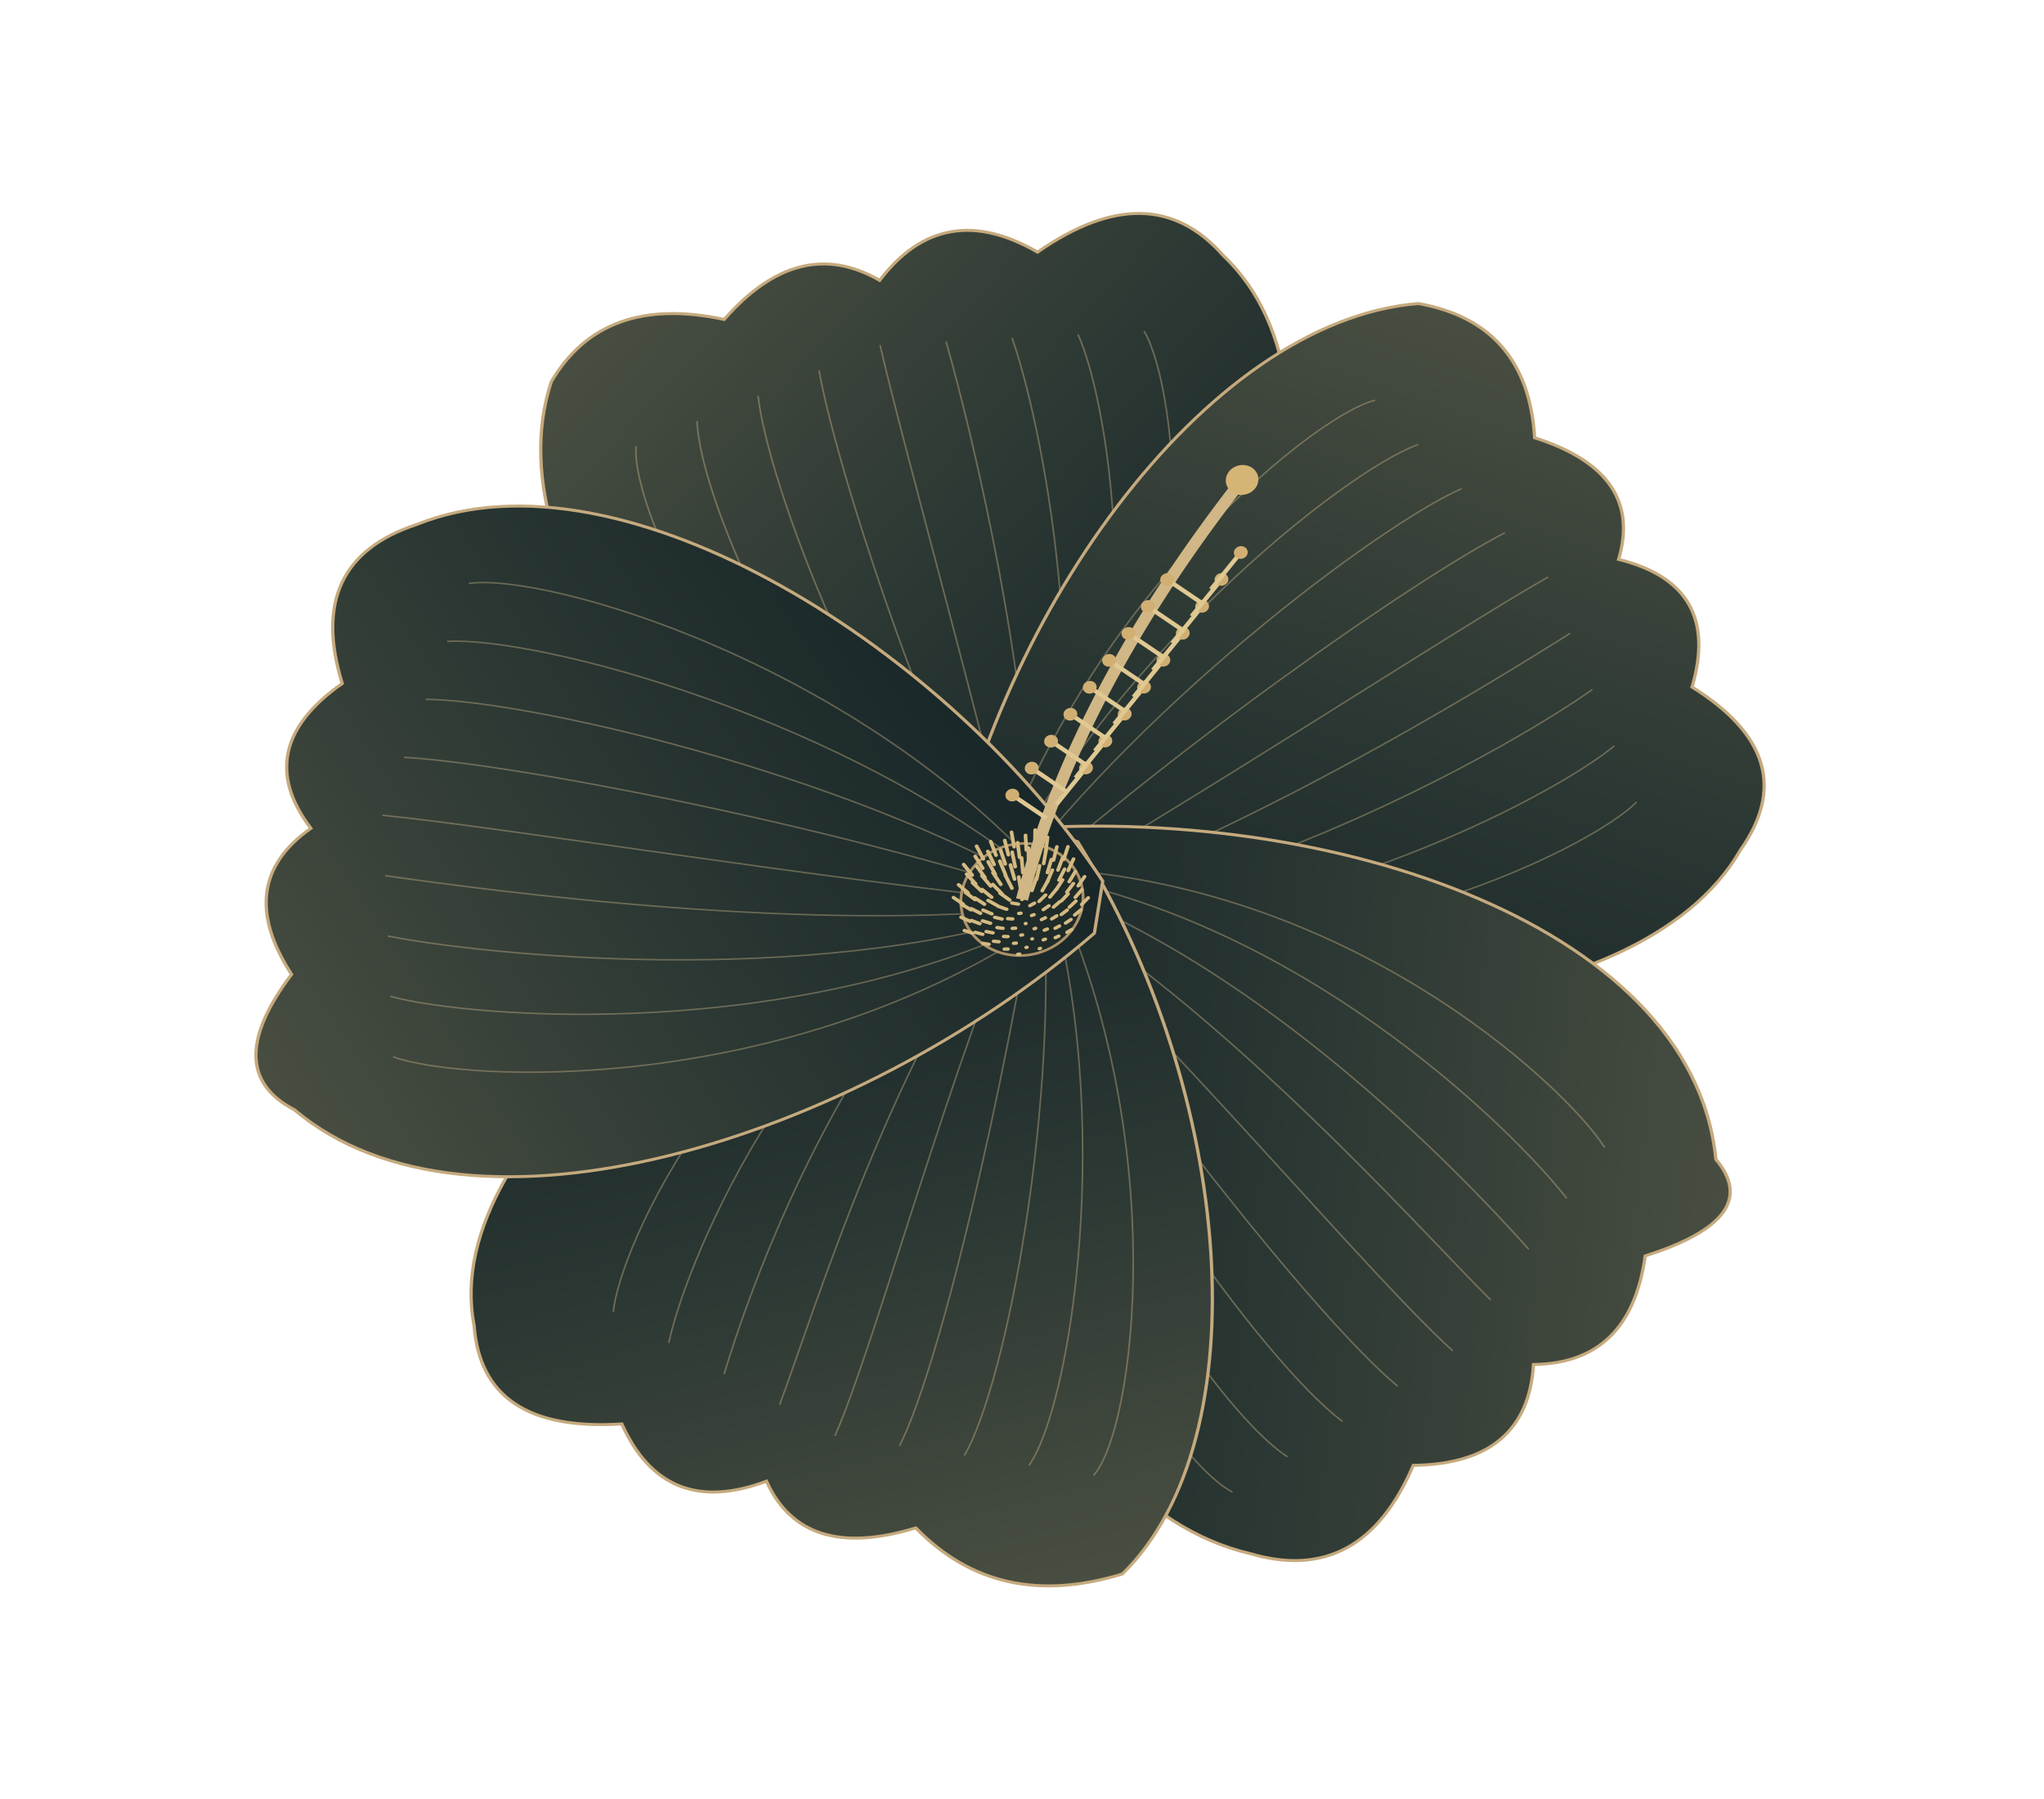
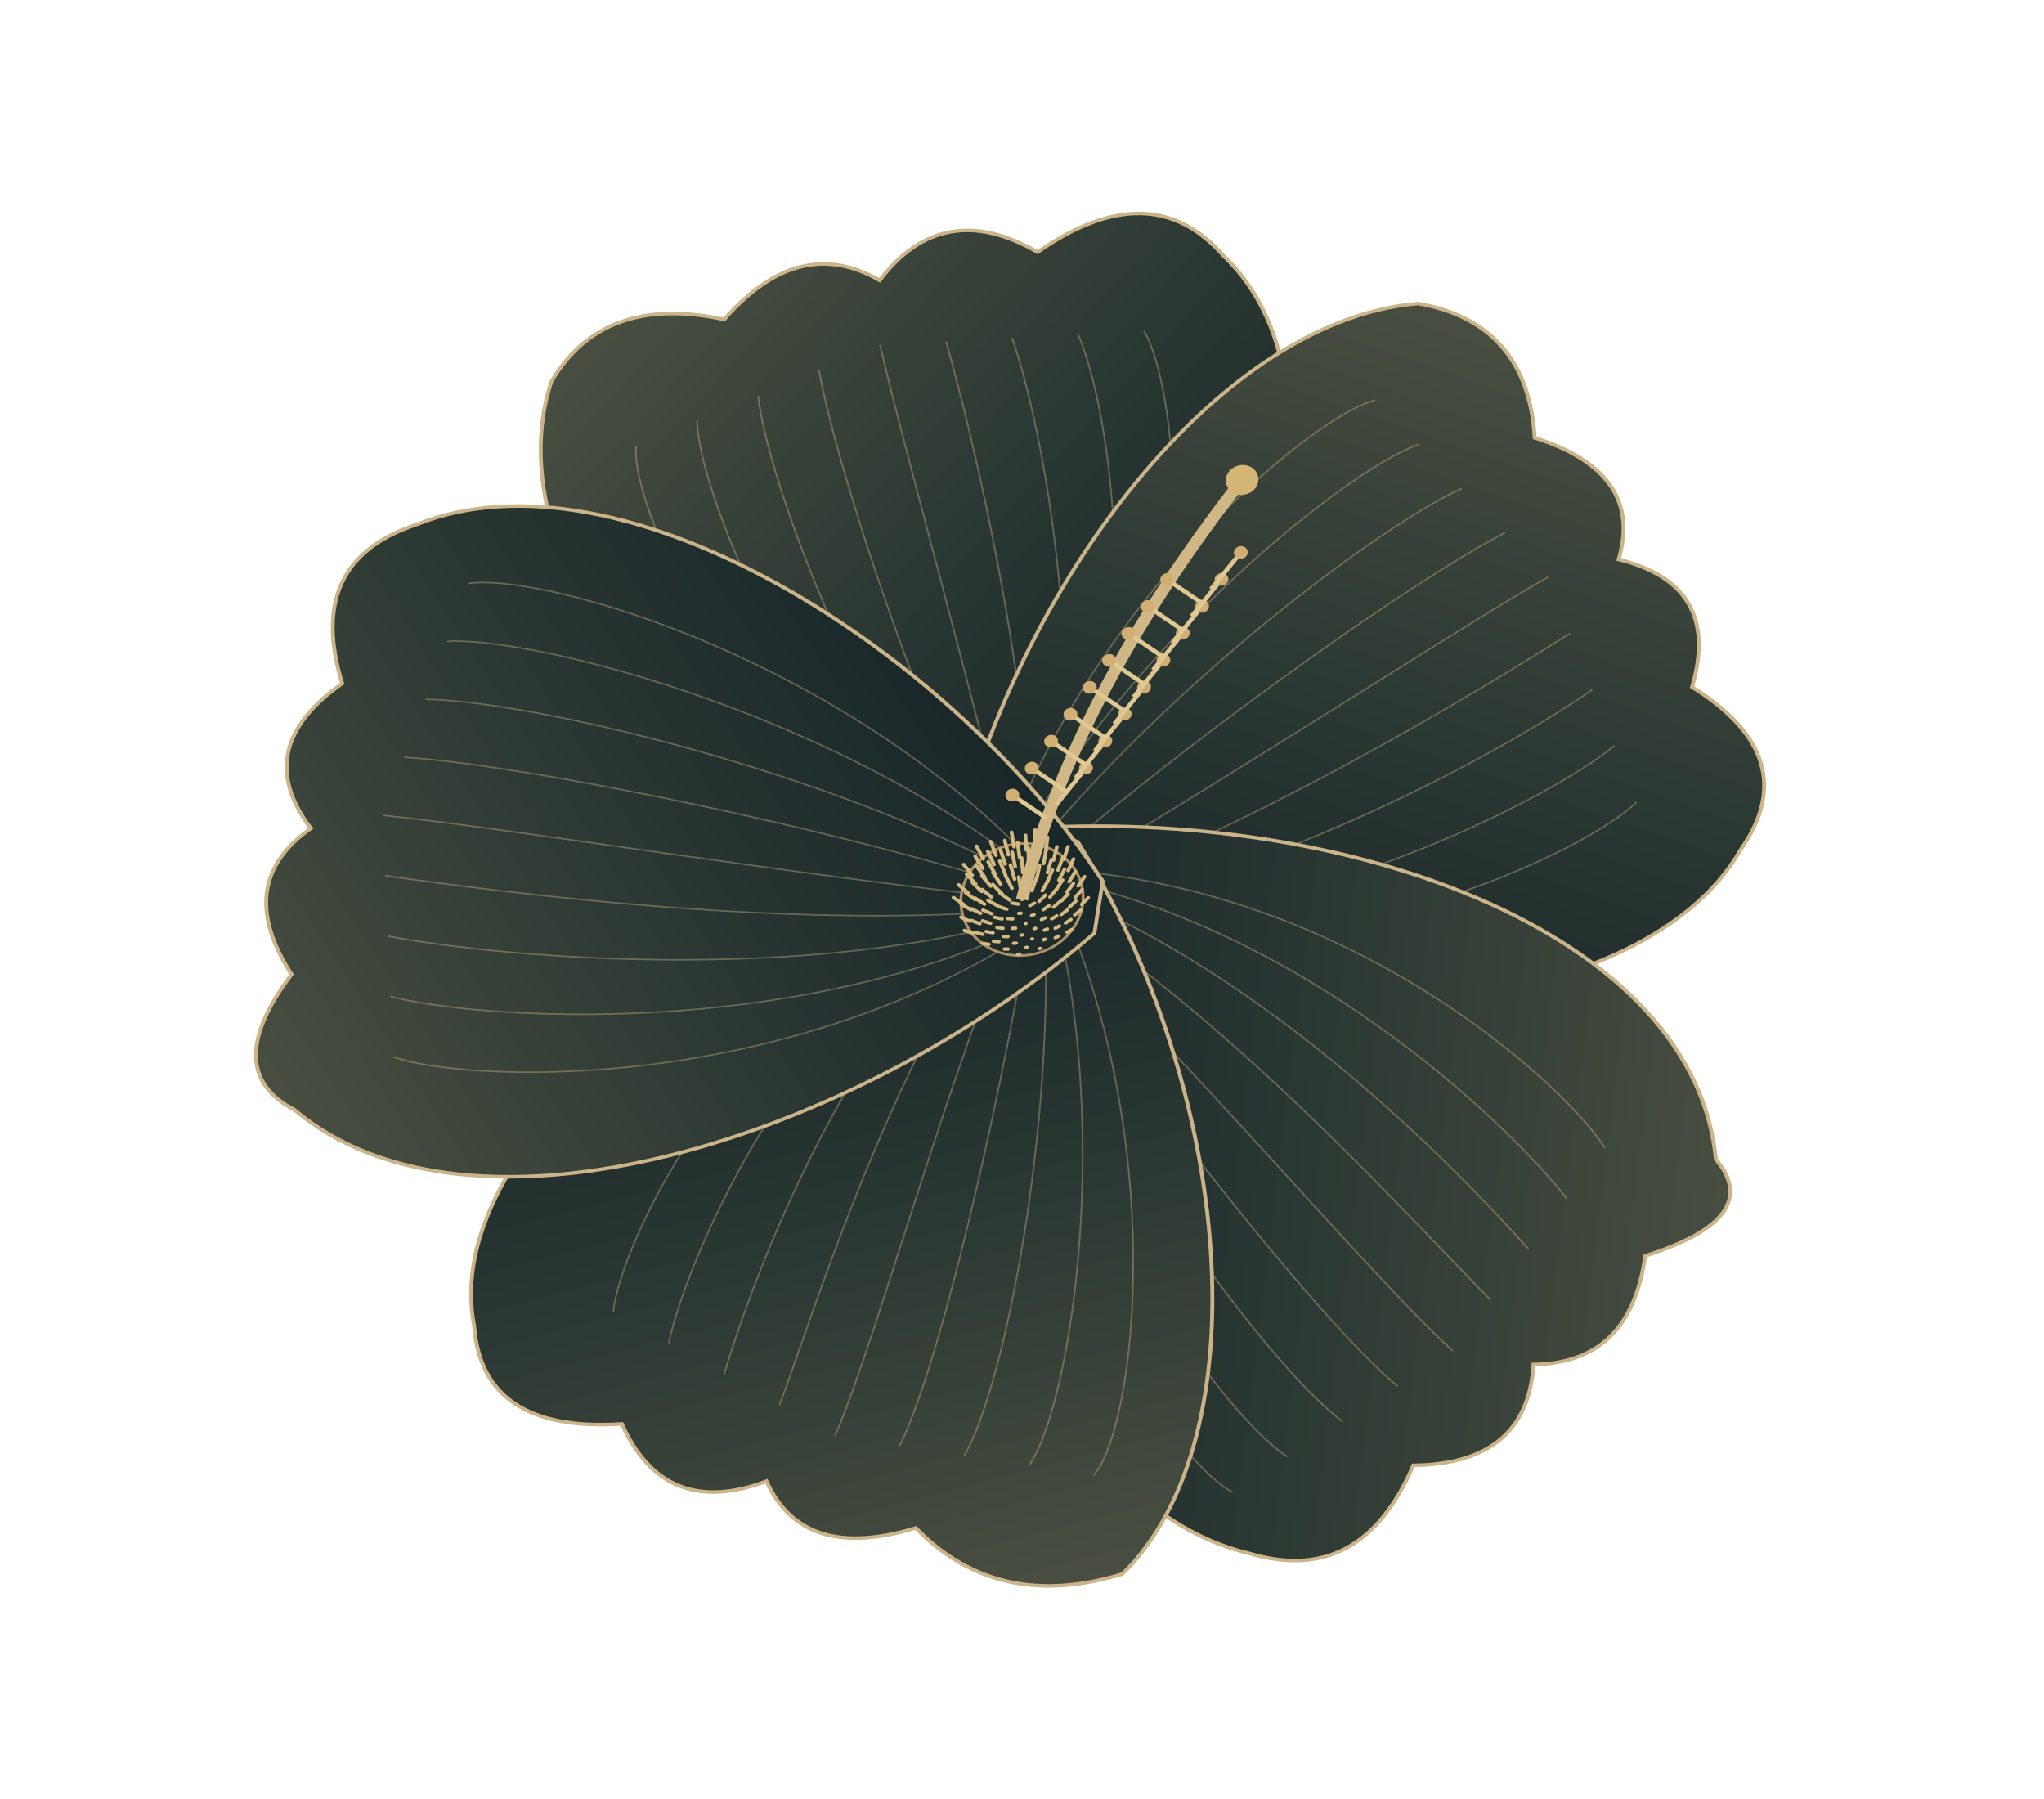
<svg xmlns="http://www.w3.org/2000/svg" viewBox="0 18 500 440" fill="none">
  <defs>
    <linearGradient id="petal" x1="0" y1="0" x2=".7" y2="1">
      <stop stop-color="#4d5143" />
      <stop offset=".55" stop-color="#293632" />
      <stop offset="1" stop-color="#152327" />
    </linearGradient>
  </defs>
  <g transform="translate(250 238) rotate(-12) scale(1 .91)">
    <g transform="rotate(-0.864)">
-       <path d="M-7 19C-68.6 -30.914 -109.76 -116.787 -83.815 -163.746Q-66.64 -183.746 -39.2 -169.746Q-16.66 -187.746 0 -170.746Q19.6 -188.746 39.2 -168.746Q70.56 -182.746 83.3 -156.746C110.74 -111.635 63.7 -25.762 7 19Z" fill="url(#petal)" stroke="#c5aa7e" stroke-width=".8" />
-       <path d="M-5 7C-58.8 -48.089 -72.055 -125.375 -67.155 -141.746" stroke="#cdb68b" stroke-width=".4" opacity=".4" />
-       <path d="M-3.75 7C-44.1 -48.089 -54.905 -125.375 -51.23 -144.746" stroke="#cdb68b" stroke-width=".4" opacity=".4" />
-       <path d="M-2.5 7C-29.4 -48.089 -37.755 -125.375 -35.305 -147.746" stroke="#cdb68b" stroke-width=".4" opacity=".4" />
-       <path d="M-1.25 7C-14.7 -48.089 -20.605 -125.375 -19.38 -150.746" stroke="#cdb68b" stroke-width=".4" opacity=".4" />
-       <path d="M0 7C0 -48.089 -3.455 -125.375 -3.455 -153.746" stroke="#cdb68b" stroke-width=".4" opacity=".4" />
-       <path d="M1.25 7C14.7 -48.089 13.695 -125.375 12.47 -150.746" stroke="#cdb68b" stroke-width=".4" opacity=".4" />
-       <path d="M2.5 7C29.4 -48.089 30.845 -125.375 28.395 -147.746" stroke="#cdb68b" stroke-width=".4" opacity=".4" />
-       <path d="M3.75 7C44.1 -48.089 47.995 -125.375 44.32 -144.746" stroke="#cdb68b" stroke-width=".4" opacity=".4" />
-       <path d="M5 7C58.8 -48.089 65.145 -125.375 60.245 -141.746" stroke="#cdb68b" stroke-width=".4" opacity=".4" />
+       <defs>
+         <clipPath id="petal-0-0">
+           <path d="M-7 19C-68.6 -30.914 -109.76 -116.787 -83.815 -163.746Q-66.64 -183.746 -39.2 -169.746Q-16.66 -187.746 0 -170.746Q19.6 -188.746 39.2 -168.746Q70.56 -182.746 83.3 -156.746C110.74 -111.635 63.7 -25.762 7 19Z" />
+         </clipPath>
+       </defs>
+       <path d="M-7 19C-68.6 -30.914 -109.76 -116.787 -83.815 -163.746Q-66.64 -183.746 -39.2 -169.746Q-16.66 -187.746 0 -170.746Q19.6 -188.746 39.2 -168.746Q70.56 -182.746 83.3 -156.746C110.74 -111.635 63.7 -25.762 7 19Z" fill="url(#petal)" stroke="#cbb489" stroke-width=".95" />
+       <g clip-path="url(#petal-0-0)">
+         <path d="M-5 7C-58.8 -48.089 -72.055 -125.375 -67.155 -141.746" stroke="#cdb68b" stroke-width=".4" opacity=".4" />
+         <path d="M-3.75 7C-44.1 -48.089 -54.905 -125.375 -51.23 -144.746" stroke="#cdb68b" stroke-width=".4" opacity=".4" />
+         <path d="M-2.5 7C-29.4 -48.089 -37.755 -125.375 -35.305 -147.746" stroke="#cdb68b" stroke-width=".4" opacity=".4" />
+         <path d="M-1.25 7C-14.7 -48.089 -20.605 -125.375 -19.38 -150.746" stroke="#cdb68b" stroke-width=".4" opacity=".4" />
+         <path d="M0 7C0 -48.089 -3.455 -125.375 -3.455 -153.746" stroke="#cdb68b" stroke-width=".4" opacity=".4" />
+         <path d="M1.25 7C14.7 -48.089 13.695 -125.375 12.47 -150.746" stroke="#cdb68b" stroke-width=".4" opacity=".4" />
+         <path d="M2.5 7C29.4 -48.089 30.845 -125.375 28.395 -147.746" stroke="#cdb68b" stroke-width=".4" opacity=".4" />
+         <path d="M3.75 7C44.1 -48.089 47.995 -125.375 44.32 -144.746" stroke="#cdb68b" stroke-width=".4" opacity=".4" />
+         <path d="M5 7C58.8 -48.089 65.145 -125.375 60.245 -141.746" stroke="#cdb68b" stroke-width=".4" opacity=".4" />
+       </g>
    </g>
    <g transform="rotate(70.694)">
-       <path d="M-7 19C-68.6 -30.706 -109.76 -116.001 -85.586 -162.59Q-66.64 -182.59 -39.2 -168.59Q-16.66 -186.59 0 -169.59Q19.6 -187.59 39.2 -167.59Q70.56 -181.59 83.3 -155.59C110.74 -110.884 63.7 -25.588 7 19Z" fill="url(#petal)" stroke="#c5aa7e" stroke-width=".8" />
-       <path d="M-5 7C-58.8 -47.765 -73.826 -124.531 -68.926 -140.59" stroke="#cdb68b" stroke-width=".4" opacity=".4" />
-       <path d="M-3.75 7C-44.1 -47.765 -56.676 -124.531 -53.001 -143.59" stroke="#cdb68b" stroke-width=".4" opacity=".4" />
-       <path d="M-2.5 7C-29.4 -47.765 -39.526 -124.531 -37.076 -146.59" stroke="#cdb68b" stroke-width=".4" opacity=".4" />
-       <path d="M-1.25 7C-14.7 -47.765 -22.376 -124.531 -21.151 -149.59" stroke="#cdb68b" stroke-width=".4" opacity=".4" />
-       <path d="M0 7C0 -47.765 -5.226 -124.531 -5.226 -152.59" stroke="#cdb68b" stroke-width=".4" opacity=".4" />
-       <path d="M1.25 7C14.7 -47.765 11.924 -124.531 10.699 -149.59" stroke="#cdb68b" stroke-width=".4" opacity=".4" />
-       <path d="M2.5 7C29.4 -47.765 29.074 -124.531 26.624 -146.59" stroke="#cdb68b" stroke-width=".4" opacity=".4" />
-       <path d="M3.75 7C44.1 -47.765 46.224 -124.531 42.549 -143.59" stroke="#cdb68b" stroke-width=".4" opacity=".4" />
-       <path d="M5 7C58.8 -47.765 63.374 -124.531 58.474 -140.59" stroke="#cdb68b" stroke-width=".4" opacity=".4" />
+       <defs>
+         <clipPath id="petal-0-1">
+           <path d="M-7 19C-68.6 -30.706 -109.76 -116.001 -85.586 -162.59Q-66.64 -182.59 -39.2 -168.59Q-16.66 -186.59 0 -169.59Q19.6 -187.59 39.2 -167.59Q70.56 -181.59 83.3 -155.59C110.74 -110.884 63.7 -25.588 7 19Z" />
+         </clipPath>
+       </defs>
+       <path d="M-7 19C-68.6 -30.706 -109.76 -116.001 -85.586 -162.59Q-66.64 -182.59 -39.2 -168.59Q-16.66 -186.59 0 -169.59Q19.6 -187.59 39.2 -167.59Q70.56 -181.59 83.3 -155.59C110.74 -110.884 63.7 -25.588 7 19Z" fill="url(#petal)" stroke="#cbb489" stroke-width=".95" />
+       <g clip-path="url(#petal-0-1)">
+         <path d="M-5 7C-58.8 -47.765 -73.826 -124.531 -68.926 -140.59" stroke="#cdb68b" stroke-width=".4" opacity=".4" />
+         <path d="M-3.75 7C-44.1 -47.765 -56.676 -124.531 -53.001 -143.59" stroke="#cdb68b" stroke-width=".4" opacity=".4" />
+         <path d="M-2.5 7C-29.4 -47.765 -39.526 -124.531 -37.076 -146.59" stroke="#cdb68b" stroke-width=".4" opacity=".4" />
+         <path d="M-1.25 7C-14.7 -47.765 -22.376 -124.531 -21.151 -149.59" stroke="#cdb68b" stroke-width=".4" opacity=".4" />
+         <path d="M0 7C0 -47.765 -5.226 -124.531 -5.226 -152.59" stroke="#cdb68b" stroke-width=".4" opacity=".4" />
+         <path d="M1.25 7C14.7 -47.765 11.924 -124.531 10.699 -149.59" stroke="#cdb68b" stroke-width=".4" opacity=".4" />
+         <path d="M2.5 7C29.4 -47.765 29.074 -124.531 26.624 -146.59" stroke="#cdb68b" stroke-width=".4" opacity=".4" />
+         <path d="M3.75 7C44.1 -47.765 46.224 -124.531 42.549 -143.59" stroke="#cdb68b" stroke-width=".4" opacity=".4" />
+         <path d="M5 7C58.8 -47.765 63.374 -124.531 58.474 -140.59" stroke="#cdb68b" stroke-width=".4" opacity=".4" />
+       </g>
    </g>
    <g transform="rotate(146.789)">
-       <path d="M-7 19C-68.6 -32.63 -109.76 -123.269 -69.206 -173.278Q-66.64 -193.278 -39.2 -179.278Q-16.66 -197.278 0 -180.278Q19.6 -198.278 39.2 -178.278Q70.56 -192.278 83.3 -166.278C110.74 -117.831 63.7 -27.192 7 19Z" fill="url(#petal)" stroke="#c5aa7e" stroke-width=".8" />
-       <path d="M-5 7C-58.8 -50.758 -57.446 -132.333 -52.546 -151.278" stroke="#cdb68b" stroke-width=".4" opacity=".4" />
-       <path d="M-3.75 7C-44.1 -50.758 -40.296 -132.333 -36.621 -154.278" stroke="#cdb68b" stroke-width=".4" opacity=".4" />
-       <path d="M-2.5 7C-29.4 -50.758 -23.146 -132.333 -20.696 -157.278" stroke="#cdb68b" stroke-width=".4" opacity=".4" />
-       <path d="M-1.25 7C-14.7 -50.758 -5.996 -132.333 -4.771 -160.278" stroke="#cdb68b" stroke-width=".4" opacity=".4" />
-       <path d="M0 7C0 -50.758 11.154 -132.333 11.154 -163.278" stroke="#cdb68b" stroke-width=".4" opacity=".4" />
-       <path d="M1.25 7C14.7 -50.758 28.304 -132.333 27.079 -160.278" stroke="#cdb68b" stroke-width=".4" opacity=".4" />
-       <path d="M2.5 7C29.4 -50.758 45.454 -132.333 43.004 -157.278" stroke="#cdb68b" stroke-width=".4" opacity=".4" />
-       <path d="M3.75 7C44.1 -50.758 62.604 -132.333 58.929 -154.278" stroke="#cdb68b" stroke-width=".4" opacity=".4" />
-       <path d="M5 7C58.8 -50.758 79.754 -132.333 74.854 -151.278" stroke="#cdb68b" stroke-width=".4" opacity=".4" />
+       <defs>
+         <clipPath id="petal-0-2">
+           <path d="M-7 19C-68.6 -32.63 -109.76 -123.269 -69.206 -173.278Q-66.64 -193.278 -39.2 -179.278Q-16.66 -197.278 0 -180.278Q19.6 -198.278 39.2 -178.278Q70.56 -192.278 83.3 -166.278C110.74 -117.831 63.7 -27.192 7 19Z" />
+         </clipPath>
+       </defs>
+       <path d="M-7 19C-68.6 -32.63 -109.76 -123.269 -69.206 -173.278Q-66.64 -193.278 -39.2 -179.278Q-16.66 -197.278 0 -180.278Q19.6 -198.278 39.2 -178.278Q70.56 -192.278 83.3 -166.278C110.74 -117.831 63.7 -27.192 7 19Z" fill="url(#petal)" stroke="#cbb489" stroke-width=".95" />
+       <g clip-path="url(#petal-0-2)">
+         <path d="M-5 7C-58.8 -50.758 -57.446 -132.333 -52.546 -151.278" stroke="#cdb68b" stroke-width=".4" opacity=".4" />
+         <path d="M-3.75 7C-44.1 -50.758 -40.296 -132.333 -36.621 -154.278" stroke="#cdb68b" stroke-width=".4" opacity=".4" />
+         <path d="M-2.5 7C-29.4 -50.758 -23.146 -132.333 -20.696 -157.278" stroke="#cdb68b" stroke-width=".4" opacity=".4" />
+         <path d="M-1.25 7C-14.7 -50.758 -5.996 -132.333 -4.771 -160.278" stroke="#cdb68b" stroke-width=".4" opacity=".4" />
+         <path d="M0 7C0 -50.758 11.154 -132.333 11.154 -163.278" stroke="#cdb68b" stroke-width=".4" opacity=".4" />
+         <path d="M1.25 7C14.7 -50.758 28.304 -132.333 27.079 -160.278" stroke="#cdb68b" stroke-width=".4" opacity=".4" />
+         <path d="M2.5 7C29.4 -50.758 45.454 -132.333 43.004 -157.278" stroke="#cdb68b" stroke-width=".4" opacity=".4" />
+         <path d="M3.75 7C44.1 -50.758 62.604 -132.333 58.929 -154.278" stroke="#cdb68b" stroke-width=".4" opacity=".4" />
+         <path d="M5 7C58.8 -50.758 79.754 -132.333 74.854 -151.278" stroke="#cdb68b" stroke-width=".4" opacity=".4" />
+       </g>
    </g>
    <g transform="rotate(213.198)">
-       <path d="M-7 19C-68.6 -30.003 -109.76 -113.346 -91.57 -158.686Q-66.64 -178.686 -39.2 -164.686Q-16.66 -182.686 0 -165.686Q19.6 -183.686 39.2 -163.686Q70.56 -177.686 83.3 -151.686C110.74 -108.346 63.7 -25.003 7 19Z" fill="url(#petal)" stroke="#c5aa7e" stroke-width=".8" />
-       <path d="M-5 7C-58.8 -46.672 -79.81 -121.681 -74.91 -136.686" stroke="#cdb68b" stroke-width=".4" opacity=".4" />
-       <path d="M-3.75 7C-44.1 -46.672 -62.66 -121.681 -58.985 -139.686" stroke="#cdb68b" stroke-width=".4" opacity=".4" />
-       <path d="M-2.5 7C-29.4 -46.672 -45.51 -121.681 -43.06 -142.686" stroke="#cdb68b" stroke-width=".4" opacity=".4" />
-       <path d="M-1.25 7C-14.7 -46.672 -28.36 -121.681 -27.135 -145.686" stroke="#cdb68b" stroke-width=".4" opacity=".4" />
-       <path d="M0 7C0 -46.672 -11.21 -121.681 -11.21 -148.686" stroke="#cdb68b" stroke-width=".4" opacity=".4" />
-       <path d="M1.25 7C14.7 -46.672 5.94 -121.681 4.715 -145.686" stroke="#cdb68b" stroke-width=".4" opacity=".4" />
-       <path d="M2.5 7C29.4 -46.672 23.09 -121.681 20.64 -142.686" stroke="#cdb68b" stroke-width=".4" opacity=".4" />
-       <path d="M3.75 7C44.1 -46.672 40.24 -121.681 36.565 -139.686" stroke="#cdb68b" stroke-width=".4" opacity=".4" />
-       <path d="M5 7C58.8 -46.672 57.39 -121.681 52.49 -136.686" stroke="#cdb68b" stroke-width=".4" opacity=".4" />
+       <defs>
+         <clipPath id="petal-0-3">
+           <path d="M-7 19C-68.6 -30.003 -109.76 -113.346 -91.57 -158.686Q-66.64 -178.686 -39.2 -164.686Q-16.66 -182.686 0 -165.686Q19.6 -183.686 39.2 -163.686Q70.56 -177.686 83.3 -151.686C110.74 -108.346 63.7 -25.003 7 19Z" />
+         </clipPath>
+       </defs>
+       <path d="M-7 19C-68.6 -30.003 -109.76 -113.346 -91.57 -158.686Q-66.64 -178.686 -39.2 -164.686Q-16.66 -182.686 0 -165.686Q19.6 -183.686 39.2 -163.686Q70.56 -177.686 83.3 -151.686C110.74 -108.346 63.7 -25.003 7 19Z" fill="url(#petal)" stroke="#cbb489" stroke-width=".95" />
+       <g clip-path="url(#petal-0-3)">
+         <path d="M-5 7C-58.8 -46.672 -79.81 -121.681 -74.91 -136.686" stroke="#cdb68b" stroke-width=".4" opacity=".4" />
+         <path d="M-3.75 7C-44.1 -46.672 -62.66 -121.681 -58.985 -139.686" stroke="#cdb68b" stroke-width=".4" opacity=".4" />
+         <path d="M-2.5 7C-29.4 -46.672 -45.51 -121.681 -43.06 -142.686" stroke="#cdb68b" stroke-width=".4" opacity=".4" />
+         <path d="M-1.25 7C-14.7 -46.672 -28.36 -121.681 -27.135 -145.686" stroke="#cdb68b" stroke-width=".4" opacity=".4" />
+         <path d="M0 7C0 -46.672 -11.21 -121.681 -11.21 -148.686" stroke="#cdb68b" stroke-width=".4" opacity=".4" />
+         <path d="M1.25 7C14.7 -46.672 5.94 -121.681 4.715 -145.686" stroke="#cdb68b" stroke-width=".4" opacity=".4" />
+         <path d="M2.5 7C29.4 -46.672 23.09 -121.681 20.64 -142.686" stroke="#cdb68b" stroke-width=".4" opacity=".4" />
+         <path d="M3.75 7C44.1 -46.672 40.24 -121.681 36.565 -139.686" stroke="#cdb68b" stroke-width=".4" opacity=".4" />
+         <path d="M5 7C58.8 -46.672 57.39 -121.681 52.49 -136.686" stroke="#cdb68b" stroke-width=".4" opacity=".4" />
+       </g>
    </g>
    <g transform="rotate(289.341)">
-       <path d="M-7 19C-68.6 -31.95 -109.76 -120.699 -74.998 -169.499Q-66.64 -189.499 -39.2 -175.499Q-16.66 -193.499 0 -176.499Q19.6 -194.499 39.2 -174.499Q70.56 -188.499 83.3 -162.499C110.74 -115.374 63.7 -26.625 7 19Z" fill="url(#petal)" stroke="#c5aa7e" stroke-width=".8" />
-       <path d="M-5 7C-58.8 -49.7 -63.238 -129.574 -58.338 -147.499" stroke="#cdb68b" stroke-width=".4" opacity=".4" />
-       <path d="M-3.75 7C-44.1 -49.7 -46.088 -129.574 -42.413 -150.499" stroke="#cdb68b" stroke-width=".4" opacity=".4" />
-       <path d="M-2.5 7C-29.4 -49.7 -28.938 -129.574 -26.488 -153.499" stroke="#cdb68b" stroke-width=".4" opacity=".4" />
-       <path d="M-1.25 7C-14.7 -49.7 -11.788 -129.574 -10.563 -156.499" stroke="#cdb68b" stroke-width=".4" opacity=".4" />
-       <path d="M0 7C0 -49.7 5.362 -129.574 5.362 -159.499" stroke="#cdb68b" stroke-width=".4" opacity=".4" />
-       <path d="M1.25 7C14.7 -49.7 22.512 -129.574 21.287 -156.499" stroke="#cdb68b" stroke-width=".4" opacity=".4" />
-       <path d="M2.5 7C29.4 -49.7 39.662 -129.574 37.212 -153.499" stroke="#cdb68b" stroke-width=".4" opacity=".4" />
-       <path d="M3.75 7C44.1 -49.7 56.812 -129.574 53.137 -150.499" stroke="#cdb68b" stroke-width=".4" opacity=".4" />
-       <path d="M5 7C58.8 -49.7 73.962 -129.574 69.062 -147.499" stroke="#cdb68b" stroke-width=".4" opacity=".4" />
+       <defs>
+         <clipPath id="petal-0-4">
+           <path d="M-7 19C-68.6 -31.95 -109.76 -120.699 -74.998 -169.499Q-66.64 -189.499 -39.2 -175.499Q-16.66 -193.499 0 -176.499Q19.6 -194.499 39.2 -174.499Q70.56 -188.499 83.3 -162.499C110.74 -115.374 63.7 -26.625 7 19Z" />
+         </clipPath>
+       </defs>
+       <path d="M-7 19C-68.6 -31.95 -109.76 -120.699 -74.998 -169.499Q-66.64 -189.499 -39.2 -175.499Q-16.66 -193.499 0 -176.499Q19.6 -194.499 39.2 -174.499Q70.56 -188.499 83.3 -162.499C110.74 -115.374 63.7 -26.625 7 19Z" fill="url(#petal)" stroke="#cbb489" stroke-width=".95" />
+       <g clip-path="url(#petal-0-4)">
+         <path d="M-5 7C-58.8 -49.7 -63.238 -129.574 -58.338 -147.499" stroke="#cdb68b" stroke-width=".4" opacity=".4" />
+         <path d="M-3.75 7C-44.1 -49.7 -46.088 -129.574 -42.413 -150.499" stroke="#cdb68b" stroke-width=".4" opacity=".4" />
+         <path d="M-2.5 7C-29.4 -49.7 -28.938 -129.574 -26.488 -153.499" stroke="#cdb68b" stroke-width=".4" opacity=".4" />
+         <path d="M-1.25 7C-14.7 -49.7 -11.788 -129.574 -10.563 -156.499" stroke="#cdb68b" stroke-width=".4" opacity=".4" />
+         <path d="M0 7C0 -49.7 5.362 -129.574 5.362 -159.499" stroke="#cdb68b" stroke-width=".4" opacity=".4" />
+         <path d="M1.25 7C14.7 -49.7 22.512 -129.574 21.287 -156.499" stroke="#cdb68b" stroke-width=".4" opacity=".4" />
+         <path d="M2.5 7C29.4 -49.7 39.662 -129.574 37.212 -153.499" stroke="#cdb68b" stroke-width=".4" opacity=".4" />
+         <path d="M3.75 7C44.1 -49.7 56.812 -129.574 53.137 -150.499" stroke="#cdb68b" stroke-width=".4" opacity=".4" />
+         <path d="M5 7C58.8 -49.7 73.962 -129.574 69.062 -147.499" stroke="#cdb68b" stroke-width=".4" opacity=".4" />
+       </g>
    </g>
    <circle r="15" fill="#202c29" stroke="#ad9267" stroke-width=".7" />
    <path d="M0 0l2 -2" stroke="#d4ba82" stroke-width=".9" stroke-linecap="round" />
    <path d="M-1.106 1.013l-1.475 -0.649" stroke="#d4ba82" stroke-width=".9" stroke-linecap="round" />
    <path d="M0.185 -2.113l0.175 -3.992" stroke="#d4ba82" stroke-width=".9" stroke-linecap="round" />
    <path d="M1.581 2.062l1.217 -0.413" stroke="#d4ba82" stroke-width=".9" stroke-linecap="round" />
    <path d="M-2.954 -0.523l-1.969 -2.348" stroke="#d4ba82" stroke-width=".9" stroke-linecap="round" />
    <path d="M2.83 -1.8l1.688 -3.073" stroke="#d4ba82" stroke-width=".9" stroke-linecap="round" />
    <path d="M-0.954 3.548l-0.519 -0.069" stroke="#d4ba82" stroke-width=".9" stroke-linecap="round" />
    <path d="M-1.829 -3.522l-0.922 -3.775" stroke="#d4ba82" stroke-width=".9" stroke-linecap="round" />
    <path d="M3.985 1.455l1.879 -1.314" stroke="#d4ba82" stroke-width=".9" stroke-linecap="round" />
    <path d="M-4.16 1.717l-1.849 -1.237" stroke="#d4ba82" stroke-width=".9" stroke-linecap="round" />
    <path d="M2.01 -4.296l0.848 -3.811" stroke="#d4ba82" stroke-width=".9" stroke-linecap="round" />
    <path d="M1.489 4.747l0.599 -0.092" stroke="#d4ba82" stroke-width=".9" stroke-linecap="round" />
    <path d="M-4.496 -2.605l-1.73 -3.003" stroke="#d4ba82" stroke-width=".9" stroke-linecap="round" />
    <path d="M5.282 -1.161l1.953 -2.429" stroke="#d4ba82" stroke-width=".9" stroke-linecap="round" />
    <path d="M-3.228 4.591l-1.15 -0.364" stroke="#d4ba82" stroke-width=".9" stroke-linecap="round" />
    <path d="M-0.747 -5.761l-0.257 -3.983" stroke="#d4ba82" stroke-width=".9" stroke-linecap="round" />
    <path d="M4.588 3.867l1.529 -0.711" stroke="#d4ba82" stroke-width=".9" stroke-linecap="round" />
    <path d="M-6.179 0.256l-1.998 -1.917" stroke="#d4ba82" stroke-width=".9" stroke-linecap="round" />
    <path d="M4.511 -4.489l1.418 -3.411" stroke="#d4ba82" stroke-width=".9" stroke-linecap="round" />
    <path d="M-0.302 6.531l-0.092 -0.002" stroke="#d4ba82" stroke-width=".9" stroke-linecap="round" />
    <path d="M-4.298 -5.15l-1.281 -3.536" stroke="#d4ba82" stroke-width=".9" stroke-linecap="round" />
    <path d="M6.812 0.917l1.982 -1.733" stroke="#d4ba82" stroke-width=".9" stroke-linecap="round" />
    <path d="M-5.775 4.018l-1.642 -0.858" stroke="#d4ba82" stroke-width=".9" stroke-linecap="round" />
    <path d="M1.579 -7.018l0.439 -3.951" stroke="#d4ba82" stroke-width=".9" stroke-linecap="round" />
    <path d="M3.654 6.376l0.994 -0.265" stroke="#d4ba82" stroke-width=".9" stroke-linecap="round" />
    <path d="M-7.145 -2.279l-1.905 -2.608" stroke="#d4ba82" stroke-width=".9" stroke-linecap="round" />
    <path d="M6.943 -3.208l1.816 -2.839" stroke="#d4ba82" stroke-width=".9" stroke-linecap="round" />
    <path d="M-3.009 7.19l-0.772 -0.155" stroke="#d4ba82" stroke-width=".9" stroke-linecap="round" />
    <path d="M-2.686 -7.469l-0.677 -3.882" stroke="#d4ba82" stroke-width=".9" stroke-linecap="round" />
    <path d="M7.15 3.758l1.77 -1.07" stroke="#d4ba82" stroke-width=".9" stroke-linecap="round" />
    <path d="M-7.944 2.094l-1.934 -1.49" stroke="#d4ba82" stroke-width=".9" stroke-linecap="round" />
    <path d="M4.517 -7.025l1.082 -3.682" stroke="#d4ba82" stroke-width=".9" stroke-linecap="round" />
    <path d="M1.437 8.363l0.339 -0.029" stroke="#d4ba82" stroke-width=".9" stroke-linecap="round" />
    <path d="M-6.813 -5.276l-1.581 -3.225" stroke="#d4ba82" stroke-width=".9" stroke-linecap="round" />
    <path d="M8.717 -0.722l1.993 -2.165" stroke="#d4ba82" stroke-width=".9" stroke-linecap="round" />
    <path d="M-6.026 6.514l-1.358 -0.532" stroke="#d4ba82" stroke-width=".9" stroke-linecap="round" />
    <path d="M0.044 -9l0.01 -4" stroke="#d4ba82" stroke-width=".9" stroke-linecap="round" />
    <path d="M6.13 6.758l1.344 -0.519" stroke="#d4ba82" stroke-width=".9" stroke-linecap="round" />
    <path d="M-9.207 -0.853l-1.991 -2.185" stroke="#d4ba82" stroke-width=".9" stroke-linecap="round" />
    <path d="M7.462 -5.663l1.593 -3.209" stroke="#d4ba82" stroke-width=".9" stroke-linecap="round" />
    <path d="M-1.698 9.334l-0.358 -0.032" stroke="#d4ba82" stroke-width=".9" stroke-linecap="round" />
    <path d="M-5.116 -8.129l-1.065 -3.693" stroke="#d4ba82" stroke-width=".9" stroke-linecap="round" />
    <path d="M9.375 2.569l1.929 -1.471" stroke="#d4ba82" stroke-width=".9" stroke-linecap="round" />
    <path d="M-8.751 4.491l-1.779 -1.087" stroke="#d4ba82" stroke-width=".9" stroke-linecap="round" />
    <path d="M3.459 -9.329l0.695 -3.875" stroke="#d4ba82" stroke-width=".9" stroke-linecap="round" />
    <path d="M3.794 9.32l0.754 -0.148" stroke="#d4ba82" stroke-width=".9" stroke-linecap="round" />
    <path d="M-9.193 -4.357l-1.807 -2.856" stroke="#d4ba82" stroke-width=".9" stroke-linecap="round" />
    <path d="M9.827 -3.03l1.911 -2.589" stroke="#d4ba82" stroke-width=".9" stroke-linecap="round" />
    <path d="M-5.254 8.966l-1.011 -0.274" stroke="#d4ba82" stroke-width=".9" stroke-linecap="round" />
    <path d="M-2.205 -10.266l-0.42 -3.955" stroke="#d4ba82" stroke-width=".9" stroke-linecap="round" />
    <path d="M8.647 6.142l1.631 -0.842" stroke="#d4ba82" stroke-width=".9" stroke-linecap="round" />
    <path d="M-10.63 1.325l-1.985 -1.753" stroke="#d4ba82" stroke-width=".9" stroke-linecap="round" />
    <path d="M7.011 -8.237l1.296 -3.523" stroke="#d4ba82" stroke-width=".9" stroke-linecap="round" />
    <path d="M0.398 10.913l0.073 -0.001" stroke="#d4ba82" stroke-width=".9" stroke-linecap="round" />
    <path d="M-7.737 -7.851l-1.404 -3.425" stroke="#d4ba82" stroke-width=".9" stroke-linecap="round" />
    <path d="M11.11 0.568l1.997 -1.898" stroke="#d4ba82" stroke-width=".9" stroke-linecap="round" />
    <path d="M-8.653 7.15l-1.542 -0.726" stroke="#d4ba82" stroke-width=".9" stroke-linecap="round" />
    <path d="M1.565 -11.216l0.276 -3.981" stroke="#d4ba82" stroke-width=".9" stroke-linecap="round" />
    <path d="M6.479 9.409l1.134 -0.353" stroke="#d4ba82" stroke-width=".9" stroke-linecap="round" />
    <path d="M-11.228 -2.583l-1.949 -2.448" stroke="#d4ba82" stroke-width=".9" stroke-linecap="round" />
    <path d="M10.109 -5.728l1.74 -2.986" stroke="#d4ba82" stroke-width=".9" stroke-linecap="round" />
    <path d="M-3.615 11.144l-0.617 -0.098" stroke="#d4ba82" stroke-width=".9" stroke-linecap="round" />
    <path d="M-4.902 -10.746l-0.83 -3.82" stroke="#d4ba82" stroke-width=".9" stroke-linecap="round" />
    <path d="M10.96 4.65l1.841 -1.219" stroke="#d4ba82" stroke-width=".9" stroke-linecap="round" />
    <path d="M-11.311 4.006l-1.885 -1.332" stroke="#d4ba82" stroke-width=".9" stroke-linecap="round" />
    <path d="M5.678 -10.677l0.939 -3.766" stroke="#d4ba82" stroke-width=".9" stroke-linecap="round" />
    <path d="M3.049 11.799l0.5 -0.064" stroke="#d4ba82" stroke-width=".9" stroke-linecap="round" />
    <path d="M-10.295 -6.691l-1.677 -3.09" stroke="#d4ba82" stroke-width=".9" stroke-linecap="round" />
    <path d="M12.201 -2.036l1.973 -2.329" stroke="#d4ba82" stroke-width=".9" stroke-linecap="round" />
    <path d="M-7.677 9.814l-1.232 -0.425" stroke="#d4ba82" stroke-width=".9" stroke-linecap="round" />
    <path d="M-0.975 -12.512l-0.155 -3.994" stroke="#d4ba82" stroke-width=".9" stroke-linecap="round" />
    <path d="M9.236 8.628l1.462 -0.635" stroke="#d4ba82" stroke-width=".9" stroke-linecap="round" />
    <path d="M-12.727 -0.124l-2 -2.019" stroke="#d4ba82" stroke-width=".9" stroke-linecap="round" />
    <path d="M9.534 -8.565l1.488 -3.337" stroke="#d4ba82" stroke-width=".9" stroke-linecap="round" />
    <path d="M-1.253 12.842l-0.194 -0.009" stroke="#d4ba82" stroke-width=".9" stroke-linecap="round" />
    <path d="M-7.803 -10.386l-1.201 -3.599" stroke="#d4ba82" stroke-width=".9" stroke-linecap="round" />
    <path d="M12.854 2.403l1.966 -1.632" stroke="#d4ba82" stroke-width=".9" stroke-linecap="round" />
    <path d="M-11.174 6.956l-1.698 -0.943" stroke="#d4ba82" stroke-width=".9" stroke-linecap="round" />
    <path d="M3.564 -12.759l0.538 -3.926" stroke="#d4ba82" stroke-width=".9" stroke-linecap="round" />
    <path d="M6.029 11.891l0.904 -0.216" stroke="#d4ba82" stroke-width=".9" stroke-linecap="round" />
    <path d="M-12.557 -4.725l-1.872 -2.704" stroke="#d4ba82" stroke-width=".9" stroke-linecap="round" />
    <path d="M12.528 -5.029l1.856 -2.745" stroke="#d4ba82" stroke-width=".9" stroke-linecap="round" />
    <path d="M-5.877 12.246l-0.865 -0.197" stroke="#d4ba82" stroke-width=".9" stroke-linecap="round" />
    <path d="M-3.963 -13.078l-0.58 -3.914" stroke="#d4ba82" stroke-width=".9" stroke-linecap="round" />
    <path d="M11.827 7.009l1.721 -0.98" stroke="#d4ba82" stroke-width=".9" stroke-linecap="round" />
    <path d="M-13.535 2.838l-1.957 -1.59" stroke="#d4ba82" stroke-width=".9" stroke-linecap="round" />
    <path d="M8.111 -11.301l1.166 -3.625" stroke="#d4ba82" stroke-width=".9" stroke-linecap="round" />
    <path d="M1.663 13.892l0.238 -0.014" stroke="#d4ba82" stroke-width=".9" stroke-linecap="round" />
    <path d="M-10.671 -9.173l-1.517 -3.304" stroke="#d4ba82" stroke-width=".9" stroke-linecap="round" />
    <path d="M14.144 -0.447l1.999 -2.063" stroke="#d4ba82" stroke-width=".9" stroke-linecap="round" />
    <path d="M-10.184 9.939l-1.431 -0.603" stroke="#d4ba82" stroke-width=".9" stroke-linecap="round" />
    <path d="M0.8 -14.287l0.112 -3.997" stroke="#d4ba82" stroke-width=".9" stroke-linecap="round" />
    <path d="M9.11 11.136l1.266 -0.452" stroke="#d4ba82" stroke-width=".9" stroke-linecap="round" />
    <path d="M-14.317 -2.068l-1.979 -2.286" stroke="#d4ba82" stroke-width=".9" stroke-linecap="round" />
    <path d="M12.018 -8.189l1.653 -3.126" stroke="#d4ba82" stroke-width=".9" stroke-linecap="round" />
    <path d="M-3.348 14.232l-0.458 -0.053" stroke="#d4ba82" stroke-width=".9" stroke-linecap="round" />
    <path d="M-7.183 -12.822l-0.977 -3.745" stroke="#d4ba82" stroke-width=".9" stroke-linecap="round" />
    <path d="M14.03 4.627l1.899 -1.374" stroke="#d4ba82" stroke-width=".9" stroke-linecap="round" />
    <path d="M-13.54 6.097l-1.824 -1.179" stroke="#d4ba82" stroke-width=".9" stroke-linecap="round" />
    <path d="M5.896 -13.711l0.79 -3.837" stroke="#d4ba82" stroke-width=".9" stroke-linecap="round" />
    <path d="M0 0Q23-51 74-98" stroke="#d1b785" stroke-width="3" />
    <path d="M10 -20l-7 -8" stroke="#e0c892" stroke-width="1.1" />
    <circle cx="3" cy="-28" r="1.7" fill="#d1af73" />
    <path d="M13 -23l9 -8" stroke="#e0c892" stroke-width="1.1" />
    <circle cx="22" cy="-31" r="1.7" fill="#d1af73" />
    <path d="M16 -26l-7 -8" stroke="#e0c892" stroke-width="1.1" />
    <circle cx="9" cy="-34" r="1.7" fill="#d1af73" />
    <path d="M19 -29l9 -8" stroke="#e0c892" stroke-width="1.1" />
    <circle cx="28" cy="-37" r="1.7" fill="#d1af73" />
    <path d="M22 -32l-7 -8" stroke="#e0c892" stroke-width="1.1" />
    <circle cx="15" cy="-40" r="1.7" fill="#d1af73" />
    <path d="M25 -35l9 -8" stroke="#e0c892" stroke-width="1.1" />
    <circle cx="34" cy="-43" r="1.7" fill="#d1af73" />
    <path d="M28 -38l-7 -8" stroke="#e0c892" stroke-width="1.1" />
    <circle cx="21" cy="-46" r="1.7" fill="#d1af73" />
    <path d="M31 -41l9 -8" stroke="#e0c892" stroke-width="1.1" />
    <circle cx="40" cy="-49" r="1.7" fill="#d1af73" />
    <path d="M34 -44l-7 -8" stroke="#e0c892" stroke-width="1.1" />
    <circle cx="27" cy="-52" r="1.7" fill="#d1af73" />
    <path d="M37 -47l9 -8" stroke="#e0c892" stroke-width="1.1" />
    <circle cx="46" cy="-55" r="1.7" fill="#d1af73" />
    <path d="M40 -50l-7 -8" stroke="#e0c892" stroke-width="1.1" />
    <circle cx="33" cy="-58" r="1.7" fill="#d1af73" />
    <path d="M43 -53l9 -8" stroke="#e0c892" stroke-width="1.1" />
    <circle cx="52" cy="-61" r="1.7" fill="#d1af73" />
    <path d="M46 -56l-7 -8" stroke="#e0c892" stroke-width="1.1" />
    <circle cx="39" cy="-64" r="1.7" fill="#d1af73" />
    <path d="M49 -59l9 -8" stroke="#e0c892" stroke-width="1.1" />
    <circle cx="58" cy="-67" r="1.7" fill="#d1af73" />
    <path d="M52 -62l-7 -8" stroke="#e0c892" stroke-width="1.1" />
    <circle cx="45" cy="-70" r="1.7" fill="#d1af73" />
    <path d="M55 -65l9 -8" stroke="#e0c892" stroke-width="1.1" />
    <circle cx="64" cy="-73" r="1.7" fill="#d1af73" />
    <path d="M58 -68l-7 -8" stroke="#e0c892" stroke-width="1.1" />
    <circle cx="51" cy="-76" r="1.7" fill="#d1af73" />
    <path d="M61 -71l9 -8" stroke="#e0c892" stroke-width="1.1" />
    <circle cx="70" cy="-79" r="1.7" fill="#d1af73" />
    <circle cx="74" cy="-98" r="4" fill="#d5b576" />
  </g>
</svg>
